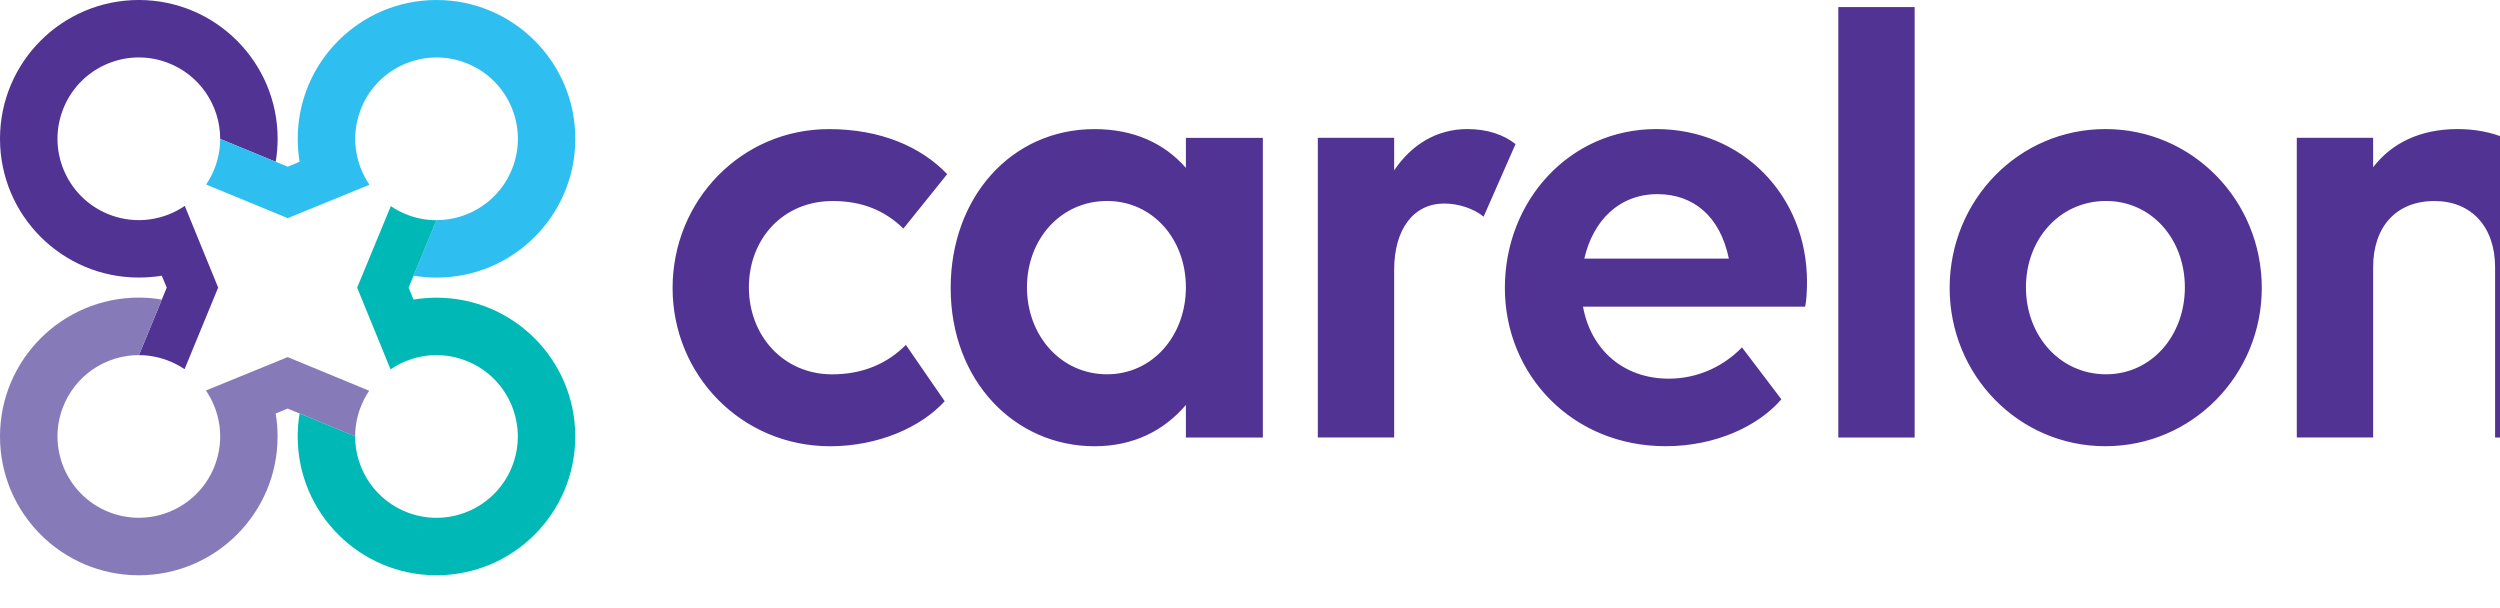
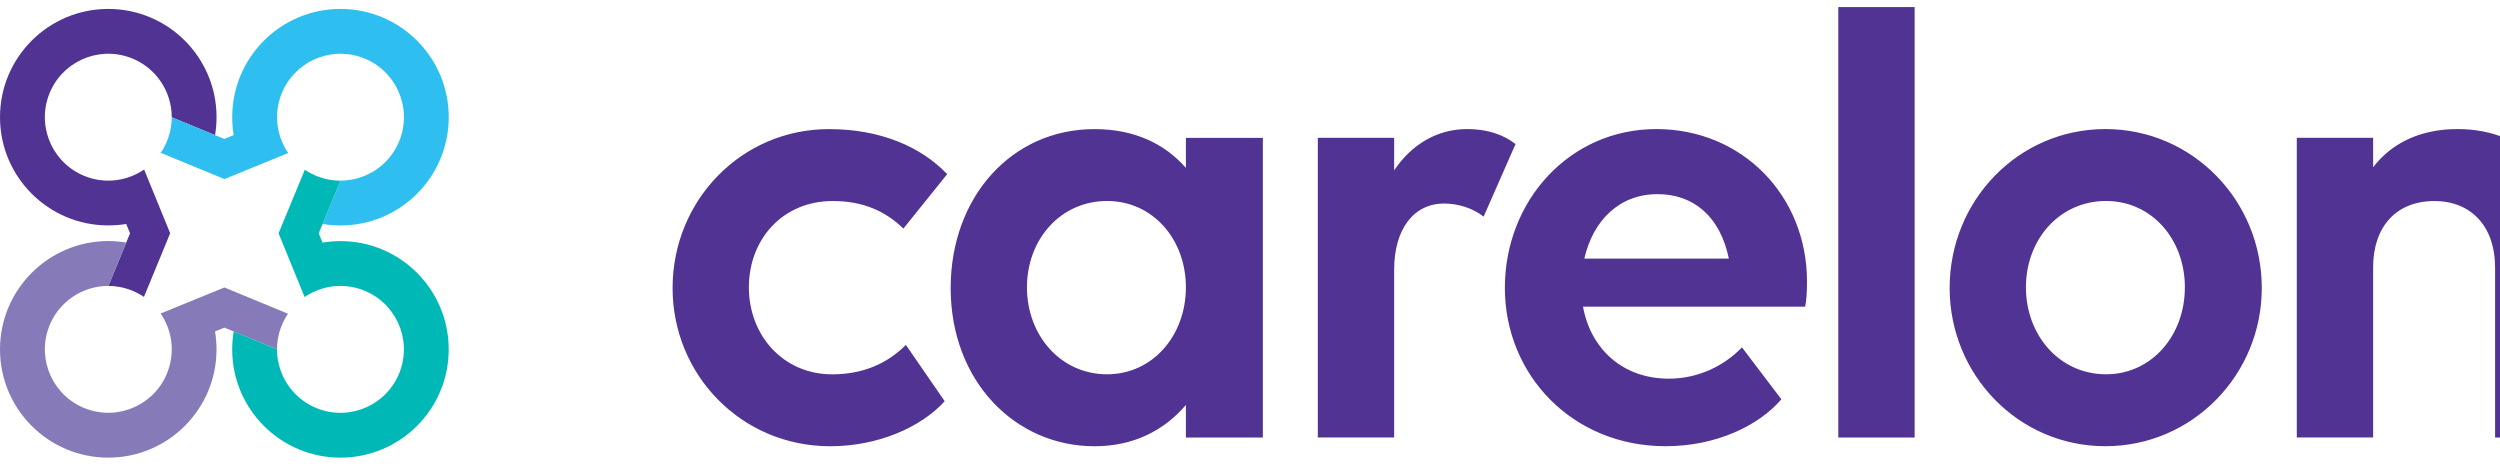
- <svg xmlns="http://www.w3.org/2000/svg" viewBox="0 0 560 136" role="img" aria-label="Carelon">
+ <svg xmlns="http://www.w3.org/2000/svg" viewBox="0 0 560 106" role="img" aria-label="Carelon">
  <style type="text/css">
	.st0{fill:#513394;}
	.st1{fill:#2EBEEF;}
	.st2{fill:#877AB9;}
	.st3{fill:#00B9B7;}
</style>
  <g id="Logo">
-     <path id="Wordmark" class="st0" d="M186.53,45.03c-11.21,0-18.78,8.55-18.78,19.34s7.71,19.48,18.64,19.48   c6.87,0,12.33-2.38,16.53-6.59l8.69,12.61c-5.33,5.88-14.99,10.09-25.64,10.09c-19.9,0-35.31-15.97-35.31-35.45   c0-19.62,15.41-35.59,35.03-35.59c11.49,0,20.6,3.92,26.48,10.09l-9.81,12.19C198.16,47.13,193.12,45.03,186.53,45.03z    M265.64,90.71c-4.9,5.75-11.77,9.25-20.46,9.25c-17.8,0-32.23-14.57-32.23-35.45c0-20.32,13.59-35.59,32.23-35.59   c8.83,0,15.69,3.22,20.46,8.69v-6.73h17.24v67.12h-17.24V90.71z M265.64,64.36c0-10.79-7.43-19.34-17.66-19.34   c-10.37,0-17.94,8.55-17.94,19.34s7.57,19.48,17.94,19.48C258.21,83.84,265.64,75.15,265.64,64.36z M312.29,97.99h-17.1V30.87h17.1   v7.29c3.78-5.61,9.39-9.25,16.4-9.25c4.48,0,8.13,1.26,10.79,3.36l-7.15,16.26c-2.24-1.82-5.61-2.94-8.83-2.94   c-6.87,0-11.21,5.75-11.21,14.85V97.99z M337.09,64.5c0-19.62,14.57-35.59,33.91-35.59c19.2,0,33.77,14.85,33.77,34.19   c0,2.1-0.14,4.48-0.42,5.6h-49.75c1.68,9.39,8.83,16.12,19.2,16.12c6.73,0,12.47-2.94,16.4-7.01l8.83,11.63   c-5.04,5.88-14.57,10.51-25.92,10.51C352.22,99.96,337.09,83.98,337.09,64.5z M354.89,57.92h32.37   c-1.96-9.53-7.99-14.43-15.97-14.43C362.73,43.48,356.85,49.37,354.89,57.92z M411.78,1.59h17.1v96.41h-17.1V52.45V1.59z    M436.72,64.5c0-19.62,15.41-35.59,34.89-35.59c19.48,0,35.03,15.97,35.03,35.59c0,19.48-15.55,35.45-35.03,35.45   C452.13,99.96,436.72,83.98,436.72,64.5z M489.41,64.36c0-10.79-7.43-19.34-17.66-19.34c-10.37,0-17.94,8.55-17.94,19.34   s7.57,19.48,17.94,19.48C481.98,83.84,489.41,75.15,489.41,64.36z M531.58,97.99h-17.1V30.87h17.1v6.59   c4.2-5.47,10.65-8.55,18.92-8.55c15.55,0,25.5,10.93,25.5,28.45v40.64h-17.1V59.88c0-9.11-5.33-14.85-13.59-14.85   c-8.55,0-13.73,5.74-13.73,14.85V97.99z" />
-     <g id="Symbol">
+     <g id="Symbol" transform="translate(0 2) scale(0.78)">
      <path id="Purple" class="st0" d="M31.09,0C13.92,0,0,13.92,0,31.09s13.92,31.08,31.09,31.08c1.63,0,3.6-0.14,5.15-0.41l1.11,2.66    l-6.23,15.13c2.06,0,4.15,0.36,6.2,1.1c1.45,0.53,2.8,1.22,4.02,2.05l7.53-18.28l-7.48-18.3c-4.68,3.2-10.79,4.18-16.52,2.09    c-9.45-3.44-14.33-13.89-10.89-23.35c3.44-9.45,13.89-14.33,23.35-10.89c7.41,2.7,12,9.7,11.99,17.15l12.44,5.12    c0.28-1.68,0.43-3.4,0.43-5.15C62.19,13.92,48.27,0,31.09,0z" />
      <path id="Cyan" class="st1" d="M97.78,0C80.61,0,66.69,13.92,66.69,31.09c0,1.63,0.15,3.6,0.42,5.15l-2.67,1.1l-15.12-6.23    c0,2.06-0.36,4.15-1.1,6.2c-0.53,1.45-1.22,2.8-2.05,4.02l18.28,7.53l18.31-7.48c-3.2-4.68-4.18-10.79-2.09-16.52    c3.44-9.45,13.89-14.33,23.35-10.89c9.45,3.44,14.33,13.89,10.89,23.35c-2.7,7.41-9.7,12-17.15,11.99l-5.13,12.44    c1.68,0.28,3.4,0.43,5.15,0.43c17.17,0,31.09-13.92,31.09-31.09C128.87,13.92,114.95,0,97.78,0z" />
      <path id="Light_Purple" class="st2" d="M64.44,79.99l-18.31,7.48c3.2,4.68,4.18,10.79,2.09,16.52    c-3.44,9.45-13.89,14.33-23.35,10.89c-9.45-3.44-14.33-13.89-10.89-23.35c2.7-7.41,9.7-12,17.15-11.99l5.12-12.44    c-1.68-0.28-3.4-0.44-5.15-0.44C13.92,66.68,0,80.6,0,97.77c0,17.17,13.92,31.09,31.09,31.09c17.17,0,31.09-13.92,31.09-31.09    c0-1.63-0.14-3.51-0.43-5.15l2.68-1.1l15.12,6.23c0-2.06,0.36-4.15,1.1-6.2c0.53-1.45,1.22-2.8,2.05-4.02L64.44,79.99z" />
      <path id="Turquoise" class="st3" d="M97.78,66.68c-1.63,0-3.58,0.15-5.15,0.43l-1.1-2.67l6.23-15.11c-2.06,0-4.15-0.36-6.2-1.1    c-1.45-0.53-2.8-1.22-4.02-2.05L80,64.43l7.48,18.31c4.68-3.2,10.79-4.18,16.52-2.09c9.45,3.44,14.33,13.89,10.89,23.35    c-3.44,9.45-13.89,14.33-23.35,10.89c-7.41-2.7-12-9.7-11.99-17.15l-12.44-5.12c-0.28,1.68-0.43,3.4-0.43,5.15    c0,17.17,13.92,31.09,31.09,31.09c17.17,0,31.09-13.92,31.09-31.09S114.95,66.68,97.78,66.68z" />
    </g>
+     <path id="Wordmark" class="st0" d="M186.53,45.03c-11.21,0-18.78,8.55-18.78,19.34s7.71,19.48,18.64,19.48   c6.87,0,12.33-2.38,16.53-6.59l8.69,12.61c-5.33,5.88-14.99,10.09-25.64,10.09c-19.9,0-35.31-15.97-35.31-35.45   c0-19.62,15.41-35.59,35.03-35.59c11.49,0,20.6,3.92,26.48,10.09l-9.81,12.19C198.16,47.13,193.12,45.03,186.53,45.03z    M265.64,90.71c-4.9,5.75-11.77,9.25-20.46,9.25c-17.8,0-32.23-14.57-32.23-35.45c0-20.32,13.59-35.59,32.23-35.59   c8.83,0,15.69,3.22,20.46,8.69v-6.73h17.24v67.12h-17.24V90.71z M265.64,64.36c0-10.79-7.43-19.34-17.66-19.34   c-10.37,0-17.94,8.55-17.94,19.34s7.57,19.48,17.94,19.48C258.21,83.84,265.64,75.15,265.64,64.36z M312.29,97.99h-17.1V30.87h17.1   v7.29c3.78-5.61,9.39-9.25,16.4-9.25c4.48,0,8.13,1.26,10.79,3.36l-7.15,16.26c-2.24-1.82-5.61-2.94-8.83-2.94   c-6.87,0-11.21,5.75-11.21,14.85V97.99z M337.09,64.5c0-19.62,14.57-35.59,33.91-35.59c19.2,0,33.77,14.85,33.77,34.19   c0,2.1-0.14,4.48-0.42,5.6h-49.75c1.68,9.39,8.83,16.12,19.2,16.12c6.73,0,12.47-2.94,16.4-7.01l8.83,11.63   c-5.04,5.88-14.57,10.51-25.92,10.51C352.22,99.96,337.09,83.98,337.09,64.5z M354.89,57.92h32.37   c-1.96-9.53-7.99-14.43-15.97-14.43C362.73,43.48,356.85,49.37,354.89,57.92z M411.78,1.59h17.1v96.41h-17.1V52.45V1.59z    M436.72,64.5c0-19.62,15.41-35.59,34.89-35.59c19.48,0,35.03,15.97,35.03,35.59c0,19.48-15.55,35.45-35.03,35.45   C452.13,99.96,436.72,83.98,436.72,64.5z M489.41,64.36c0-10.79-7.43-19.34-17.66-19.34c-10.37,0-17.94,8.55-17.94,19.34   s7.57,19.48,17.94,19.48C481.98,83.84,489.41,75.15,489.41,64.36z M531.58,97.99h-17.1V30.87h17.1v6.59   c4.2-5.47,10.65-8.55,18.92-8.55c15.55,0,25.5,10.93,25.5,28.45v40.64h-17.1V59.88c0-9.11-5.33-14.85-13.59-14.85   c-8.55,0-13.73,5.74-13.73,14.85V97.99z" />
  </g>
</svg>
